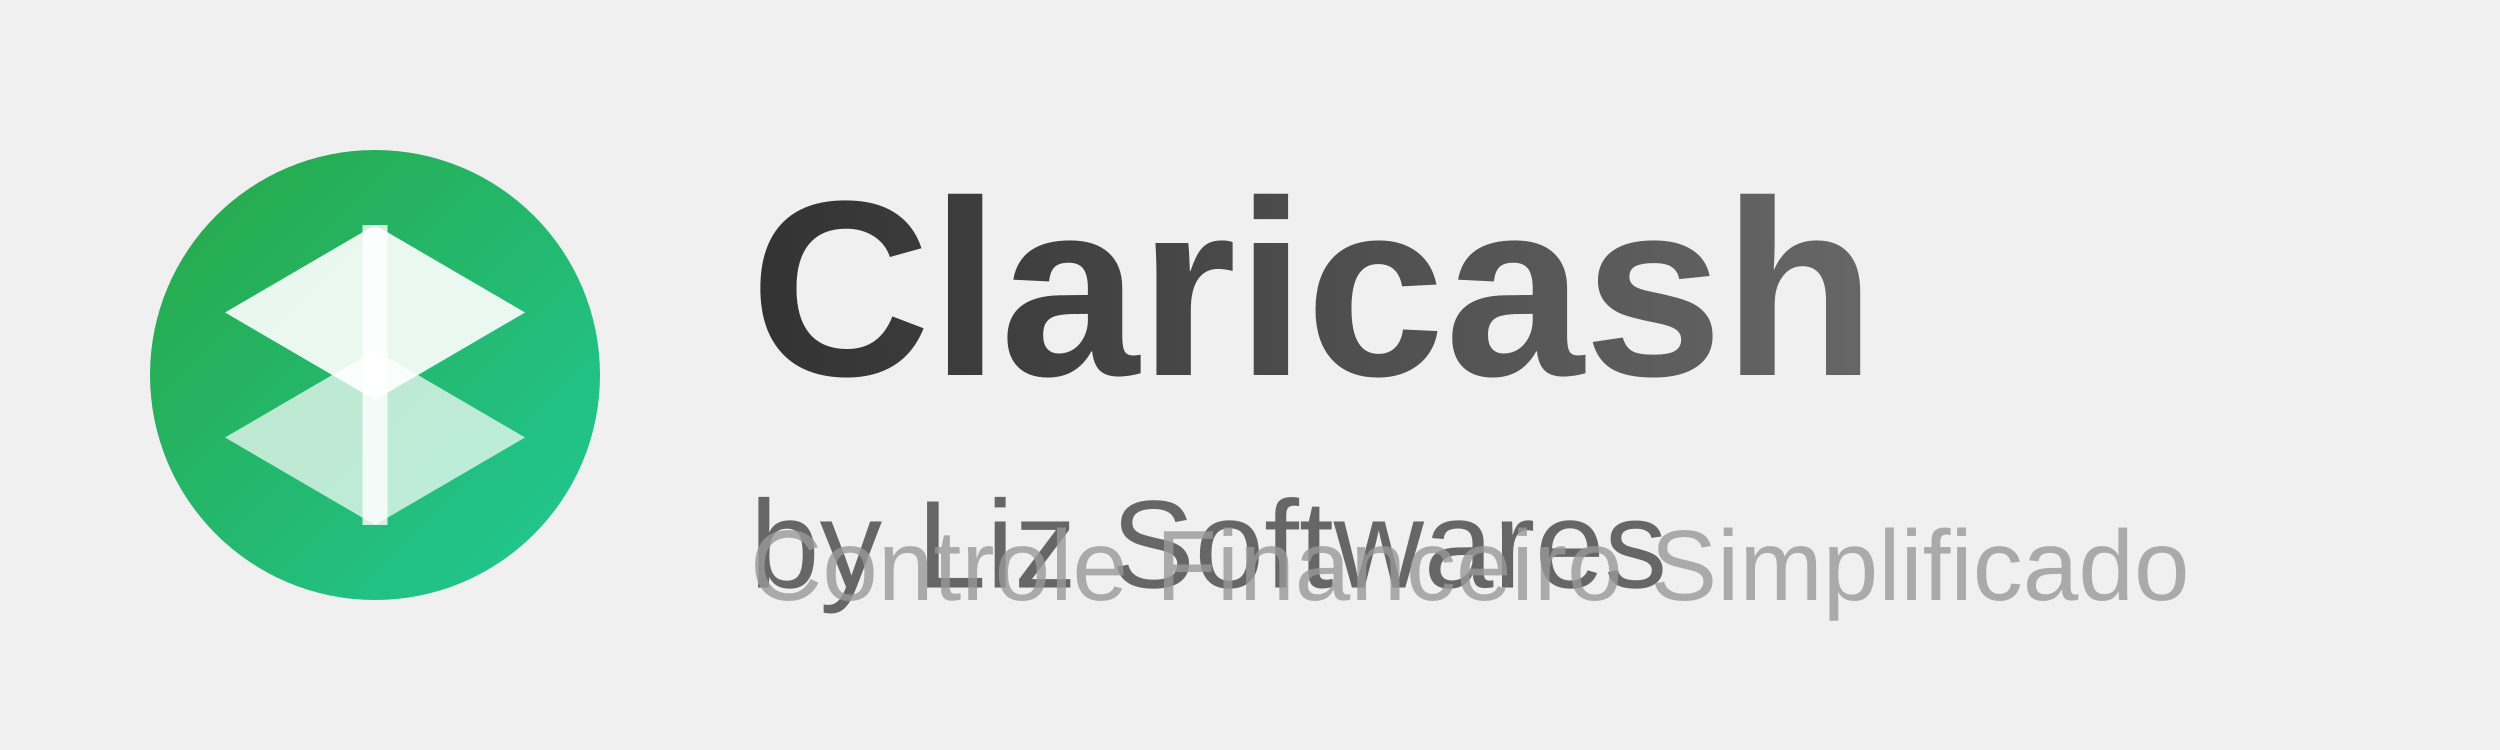
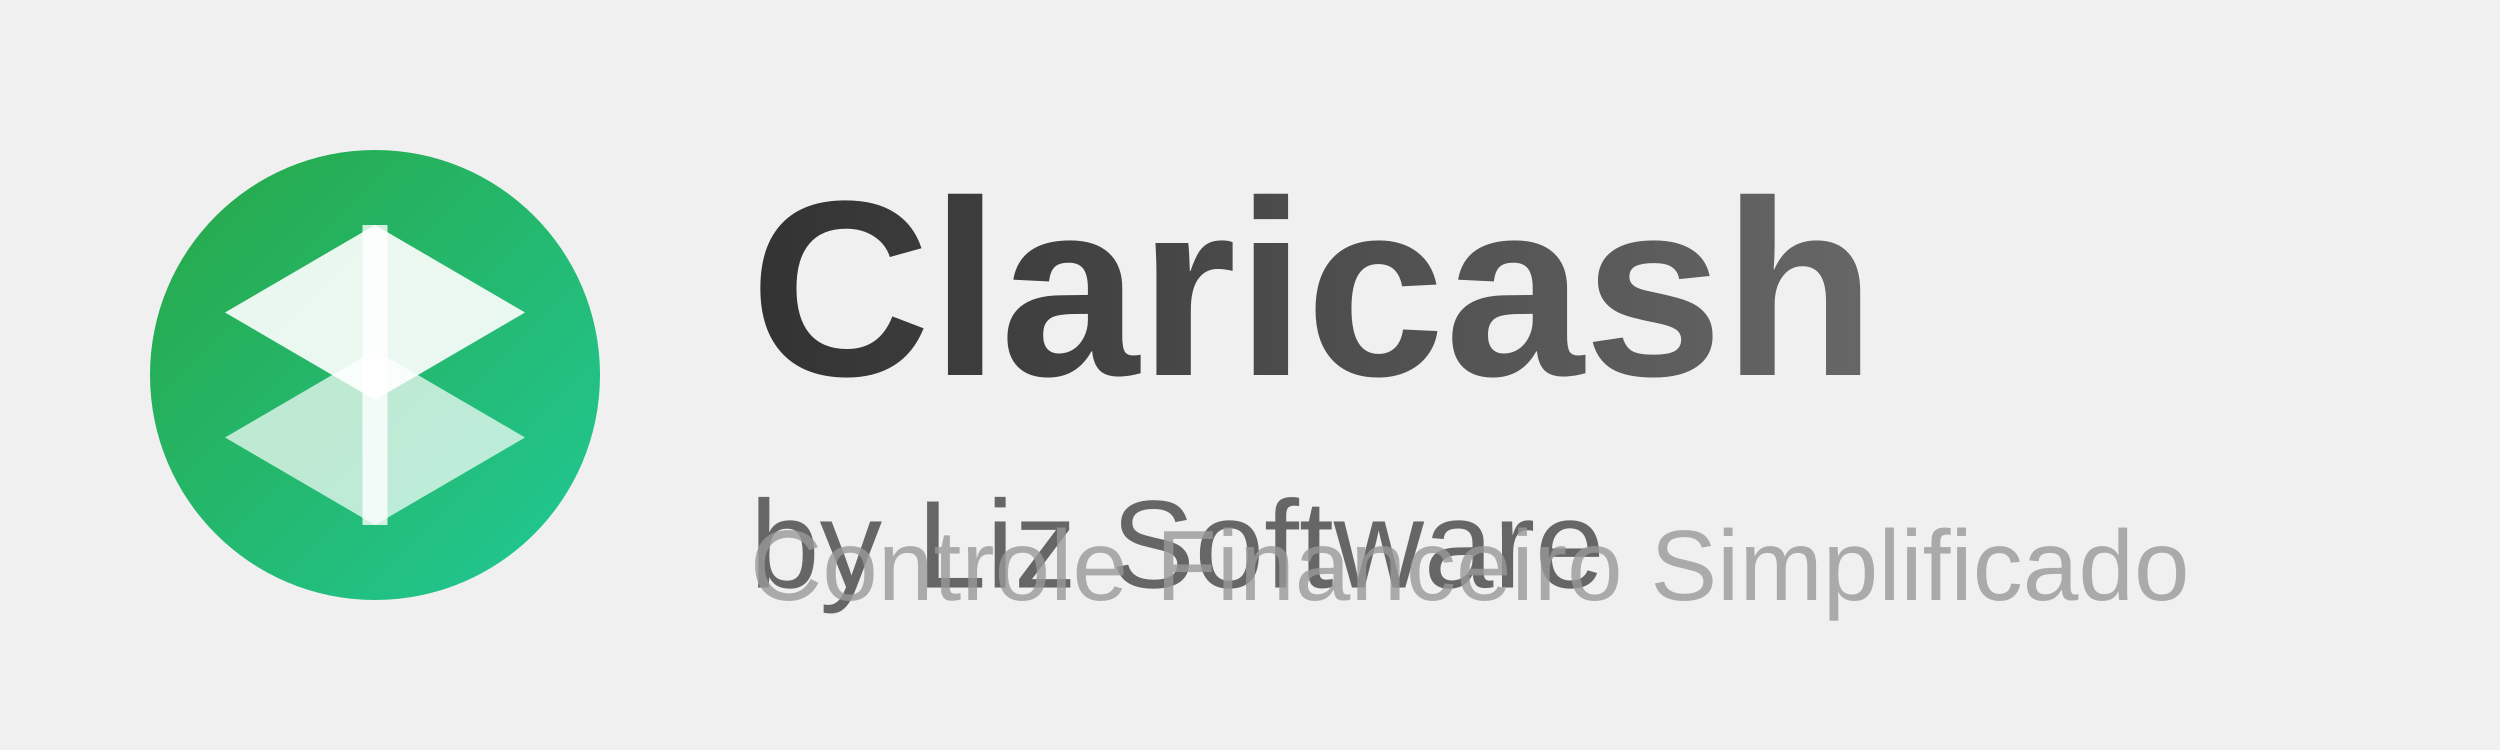
<svg xmlns="http://www.w3.org/2000/svg" width="200" height="60" viewBox="0 0 200 60">
  <defs>
    <linearGradient id="finGradient" x1="0%" y1="0%" x2="100%" y2="100%">
      <stop offset="0%" style="stop-color:#28a745;stop-opacity:1" />
      <stop offset="100%" style="stop-color:#20c997;stop-opacity:1" />
    </linearGradient>
    <linearGradient id="textGradient" x1="0%" y1="0%" x2="100%" y2="0%">
      <stop offset="0%" style="stop-color:#333;stop-opacity:1" />
      <stop offset="100%" style="stop-color:#666;stop-opacity:1" />
    </linearGradient>
  </defs>
  <g transform="translate(10, 10)">
    <circle cx="20" cy="20" r="18" fill="url(#finGradient)" stroke="none" />
    <path d="M 8 15 L 20 8 L 32 15 L 20 22 Z" fill="white" opacity="0.9" />
    <path d="M 8 25 L 20 32 L 32 25 L 20 18 Z" fill="white" opacity="0.7" />
    <path d="M 20 8 L 20 32" stroke="white" stroke-width="2" fill="none" opacity="0.8" />
  </g>
  <g transform="translate(60, 12)">
    <text x="0" y="18" font-family="'Segoe UI', Arial, sans-serif" font-size="20" font-weight="700" fill="url(#textGradient)">
      Claricash
    </text>
    <text x="0" y="35" font-family="'Segoe UI', Arial, sans-serif" font-size="10" font-weight="400" fill="#666">
-       by Liz Softwares
+       by Liz Software
    </text>
  </g>
  <text x="60" y="48" font-family="'Segoe UI', Arial, sans-serif" font-size="8" fill="#999" opacity="0.8">
    Controle Financeiro Simplificado
  </text>
</svg>
